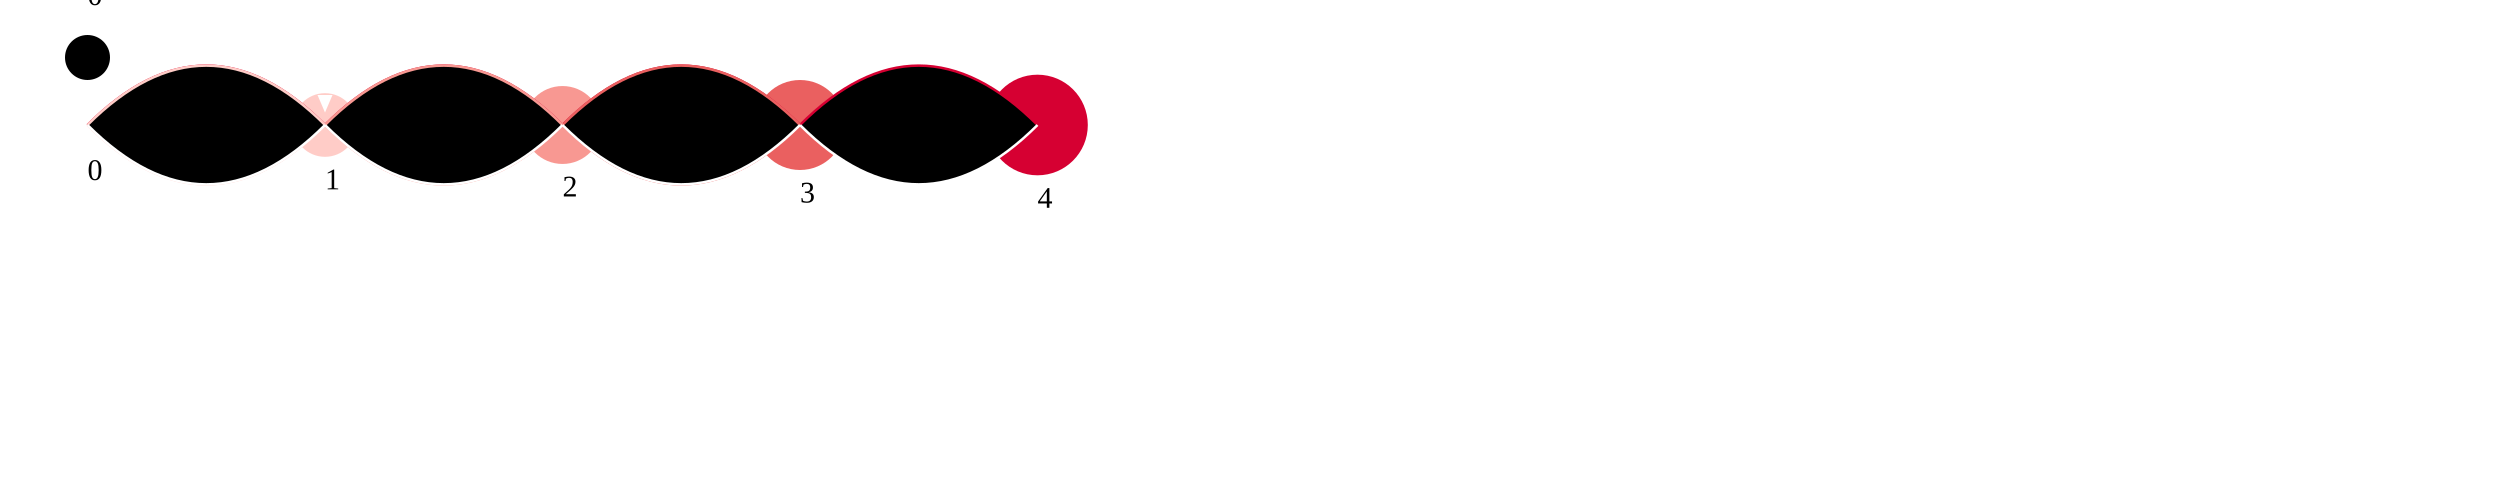
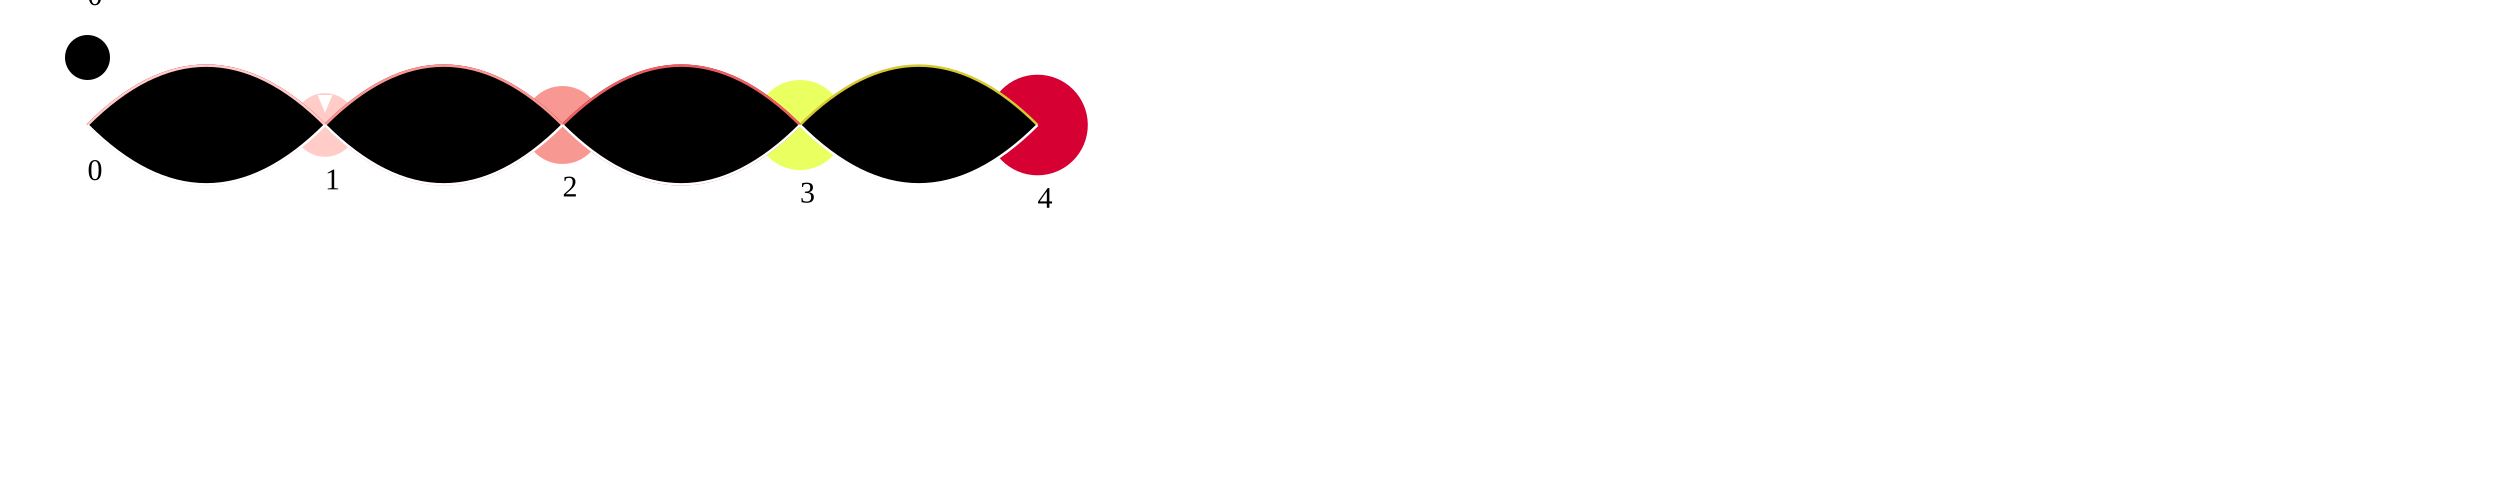
<svg viewBox="0 60 1000 200">
  <g id="circles" transform="translate(35,0)">
    <g class="circle" transform="translate(380,110)">
      <circle cx="0" cy="0" r="20.125" style="fill: rgb(214, 0, 50);" />
      <text x="0" y="21.125" dy="1em">4</text>
    </g>
    <g class="circle" transform="translate(95,110)">
      <circle cx="0" cy="0" r="12.728" style="fill: rgb(255, 204, 199);" />
      <text x="0" y="13.728" dy="1em">1</text>
    </g>
    <g class="circle" transform="translate(190,110)">
      <circle cx="0" cy="0" r="15.588" style="fill: rgb(248, 152, 146);" />
      <text x="0" y="16.588" dy="1em">2</text>
    </g>
    <g class="circle" transform="translate(285,110)">
-       <circle cx="0" cy="0" r="18" style="fill: rgb(234, 96, 96);" />
+       <circle cx="0" cy="0" r="18" style="fill: rgb(234, 296, 96);" />
      <text x="0" y="19" dy="1em">3</text>
    </g>
    <g class="circle" transform="translate(0,110)">
      <circle cx="0" cy="0" r="9" style="fill: rgb(255, 255, 255);" />
      <text x="0" y="10" dy="1em">0</text>
    </g>
  </g>
  <g id="temp" transform="translate(35,110)">
    <g>
      <circle cx="0" cy="-27" r="9" />
      <text x="0" y="-36" dy="-1em">0</text>
    </g>
  </g>
  <g id="indicators" transform="translate(35,110)" class="hidden">
    <g class="indicator visible" transform="translate(0,0)">
      <path d="M0,0L3,-7L-3,-7,Z" transform="rotate(0)translate(0,-5)" style="fill: rgb(255, 255, 255); stroke: none;" />
    </g>
    <g class="indicator visible" transform="translate(95,0)">
      <path d="M0,0L3,-7L-3,-7,Z" transform="rotate(0)translate(0,-5)" style="fill: rgb(255, 255, 255); stroke: none;" />
    </g>
  </g>
  <g id="traces2" transform="translate(35,0)">
    <g class="step" />
    <g class="step">
      <path d="M0,110Q47.5,62.5,95,110" style="stroke: rgb(214, 0, 50);" stroke-dashoffset="0" stroke-dasharray="109.04 109.04" />
      <path d="M95,110Q47.5,157.5,0,110" style="stroke: rgb(255, 204, 199);" stroke-dashoffset="0" stroke-dasharray="109.04 109.04" />
    </g>
    <g class="step">
      <path d="M95,110Q142.5,62.5,190,110" style="stroke: rgb(214, 0, 50);" stroke-dashoffset="0" stroke-dasharray="109.04 109.04" />
      <path d="M190,110Q142.5,157.5,95,110" style="stroke: rgb(248, 152, 146);" stroke-dashoffset="0" stroke-dasharray="109.04 109.04" />
    </g>
    <g class="step">
      <path d="M190,110Q237.5,62.5,285,110" style="stroke: rgb(214, 0, 50);" stroke-dashoffset="0" stroke-dasharray="109.04 109.04" />
      <path d="M285,110Q237.5,157.5,190,110" style="stroke: rgb(234, 96, 96);" stroke-dashoffset="0" stroke-dasharray="109.04 109.04" />
    </g>
    <g class="step">
-       <path d="M285,110Q332.5,62.5,380,110" style="stroke: rgb(214, 0, 50);" stroke-dashoffset="0" stroke-dasharray="109.041 109.041" />
+       <path d="M285,110Q332.5,62.5,380,110" style="stroke: rgb(214, 200, 50);" stroke-dashoffset="0" stroke-dasharray="109.041 109.041" />
      <path d="M380,110Q332.5,157.5,285,110" style="stroke: rgb(255, 255, 255);" stroke-dashoffset="0" stroke-dasharray="109.041 109.041" />
    </g>
    <g class="step">
      <path d="M190,110Q237.5,62.5,285,110" style="stroke: rgb(234, 96, 96);" stroke-dashoffset="0" stroke-dasharray="109.04 109.04" />
      <path d="M285,110Q237.5,157.5,190,110" style="stroke: rgb(255, 255, 255);" stroke-dashoffset="0" stroke-dasharray="109.04 109.04" />
    </g>
    <g class="step">
      <path d="M95,110Q142.5,62.5,190,110" style="stroke: rgb(248, 152, 146);" stroke-dashoffset="0" stroke-dasharray="109.04 109.04" />
      <path d="M190,110Q142.5,157.5,95,110" style="stroke: rgb(255, 255, 255);" stroke-dashoffset="0" stroke-dasharray="109.04 109.04" />
    </g>
    <g class="step">
      <path d="M0,110Q47.5,62.5,95,110" style="stroke: rgb(255, 204, 199);" stroke-dashoffset="0" stroke-dasharray="109.04 109.04" />
      <path d="M95,110Q47.5,157.5,0,110" style="stroke: rgb(255, 255, 255);" stroke-dashoffset="0" stroke-dasharray="109.04 109.04" />
    </g>
  </g>
</svg>
